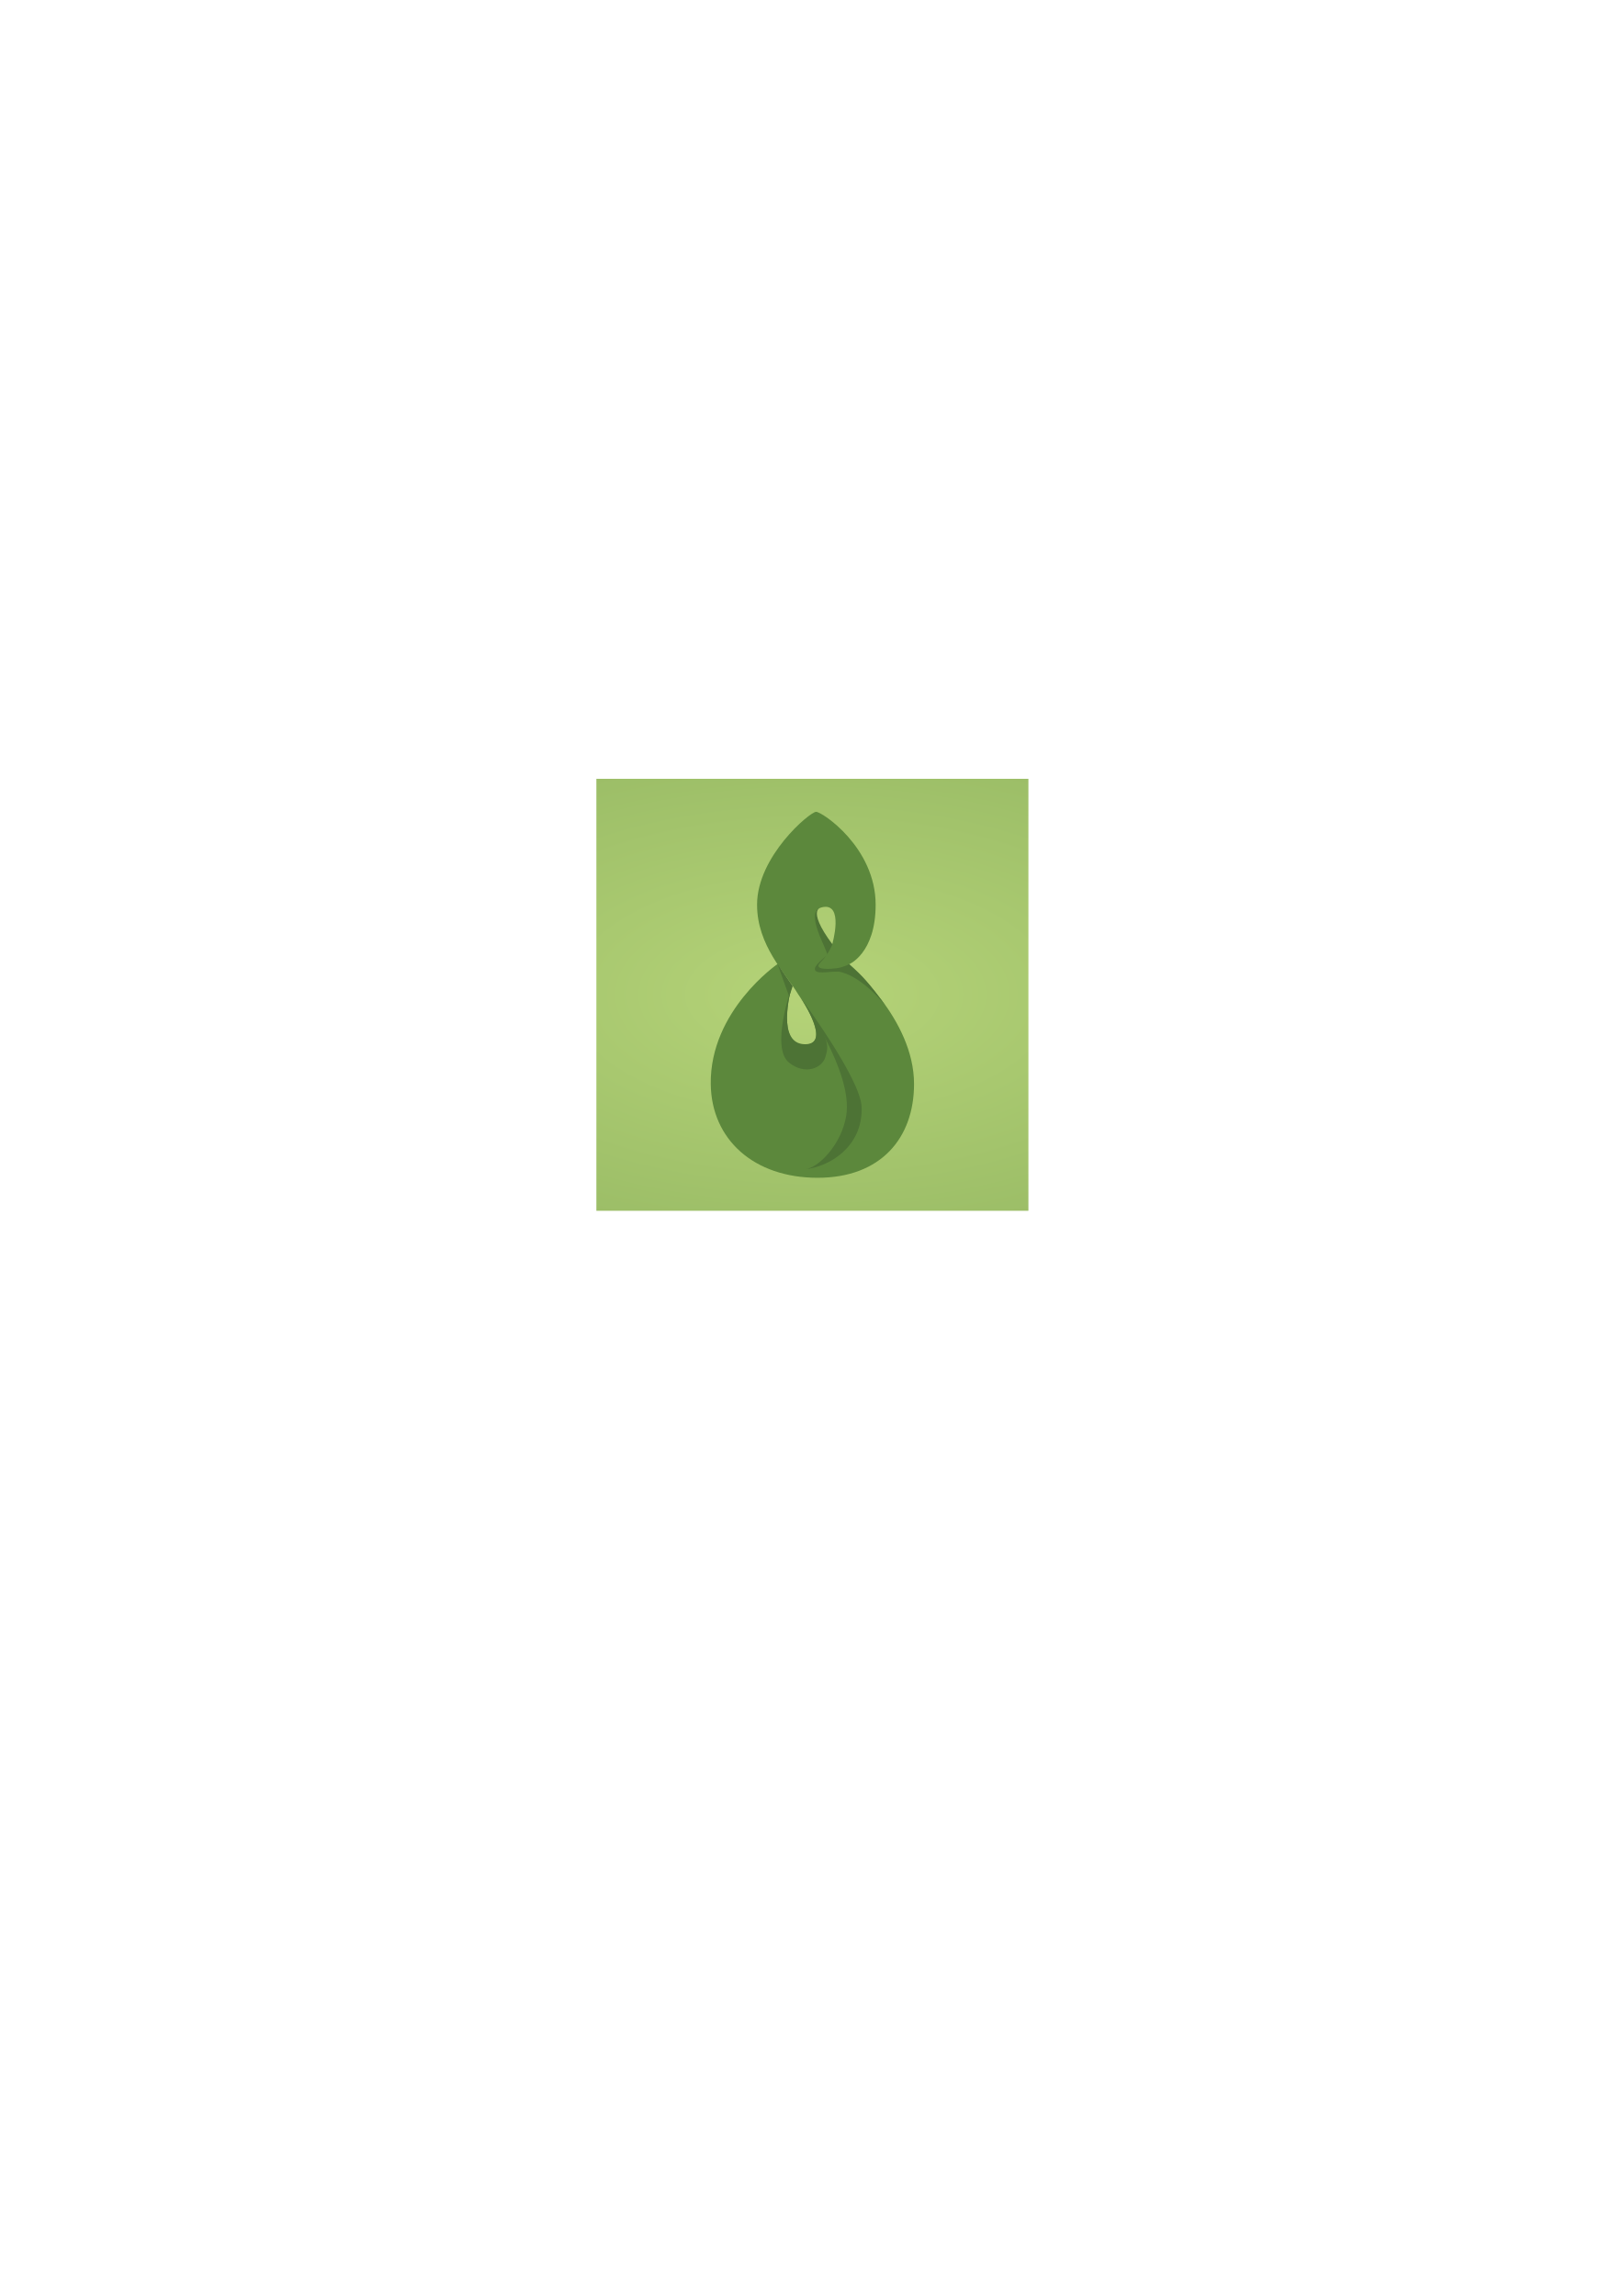
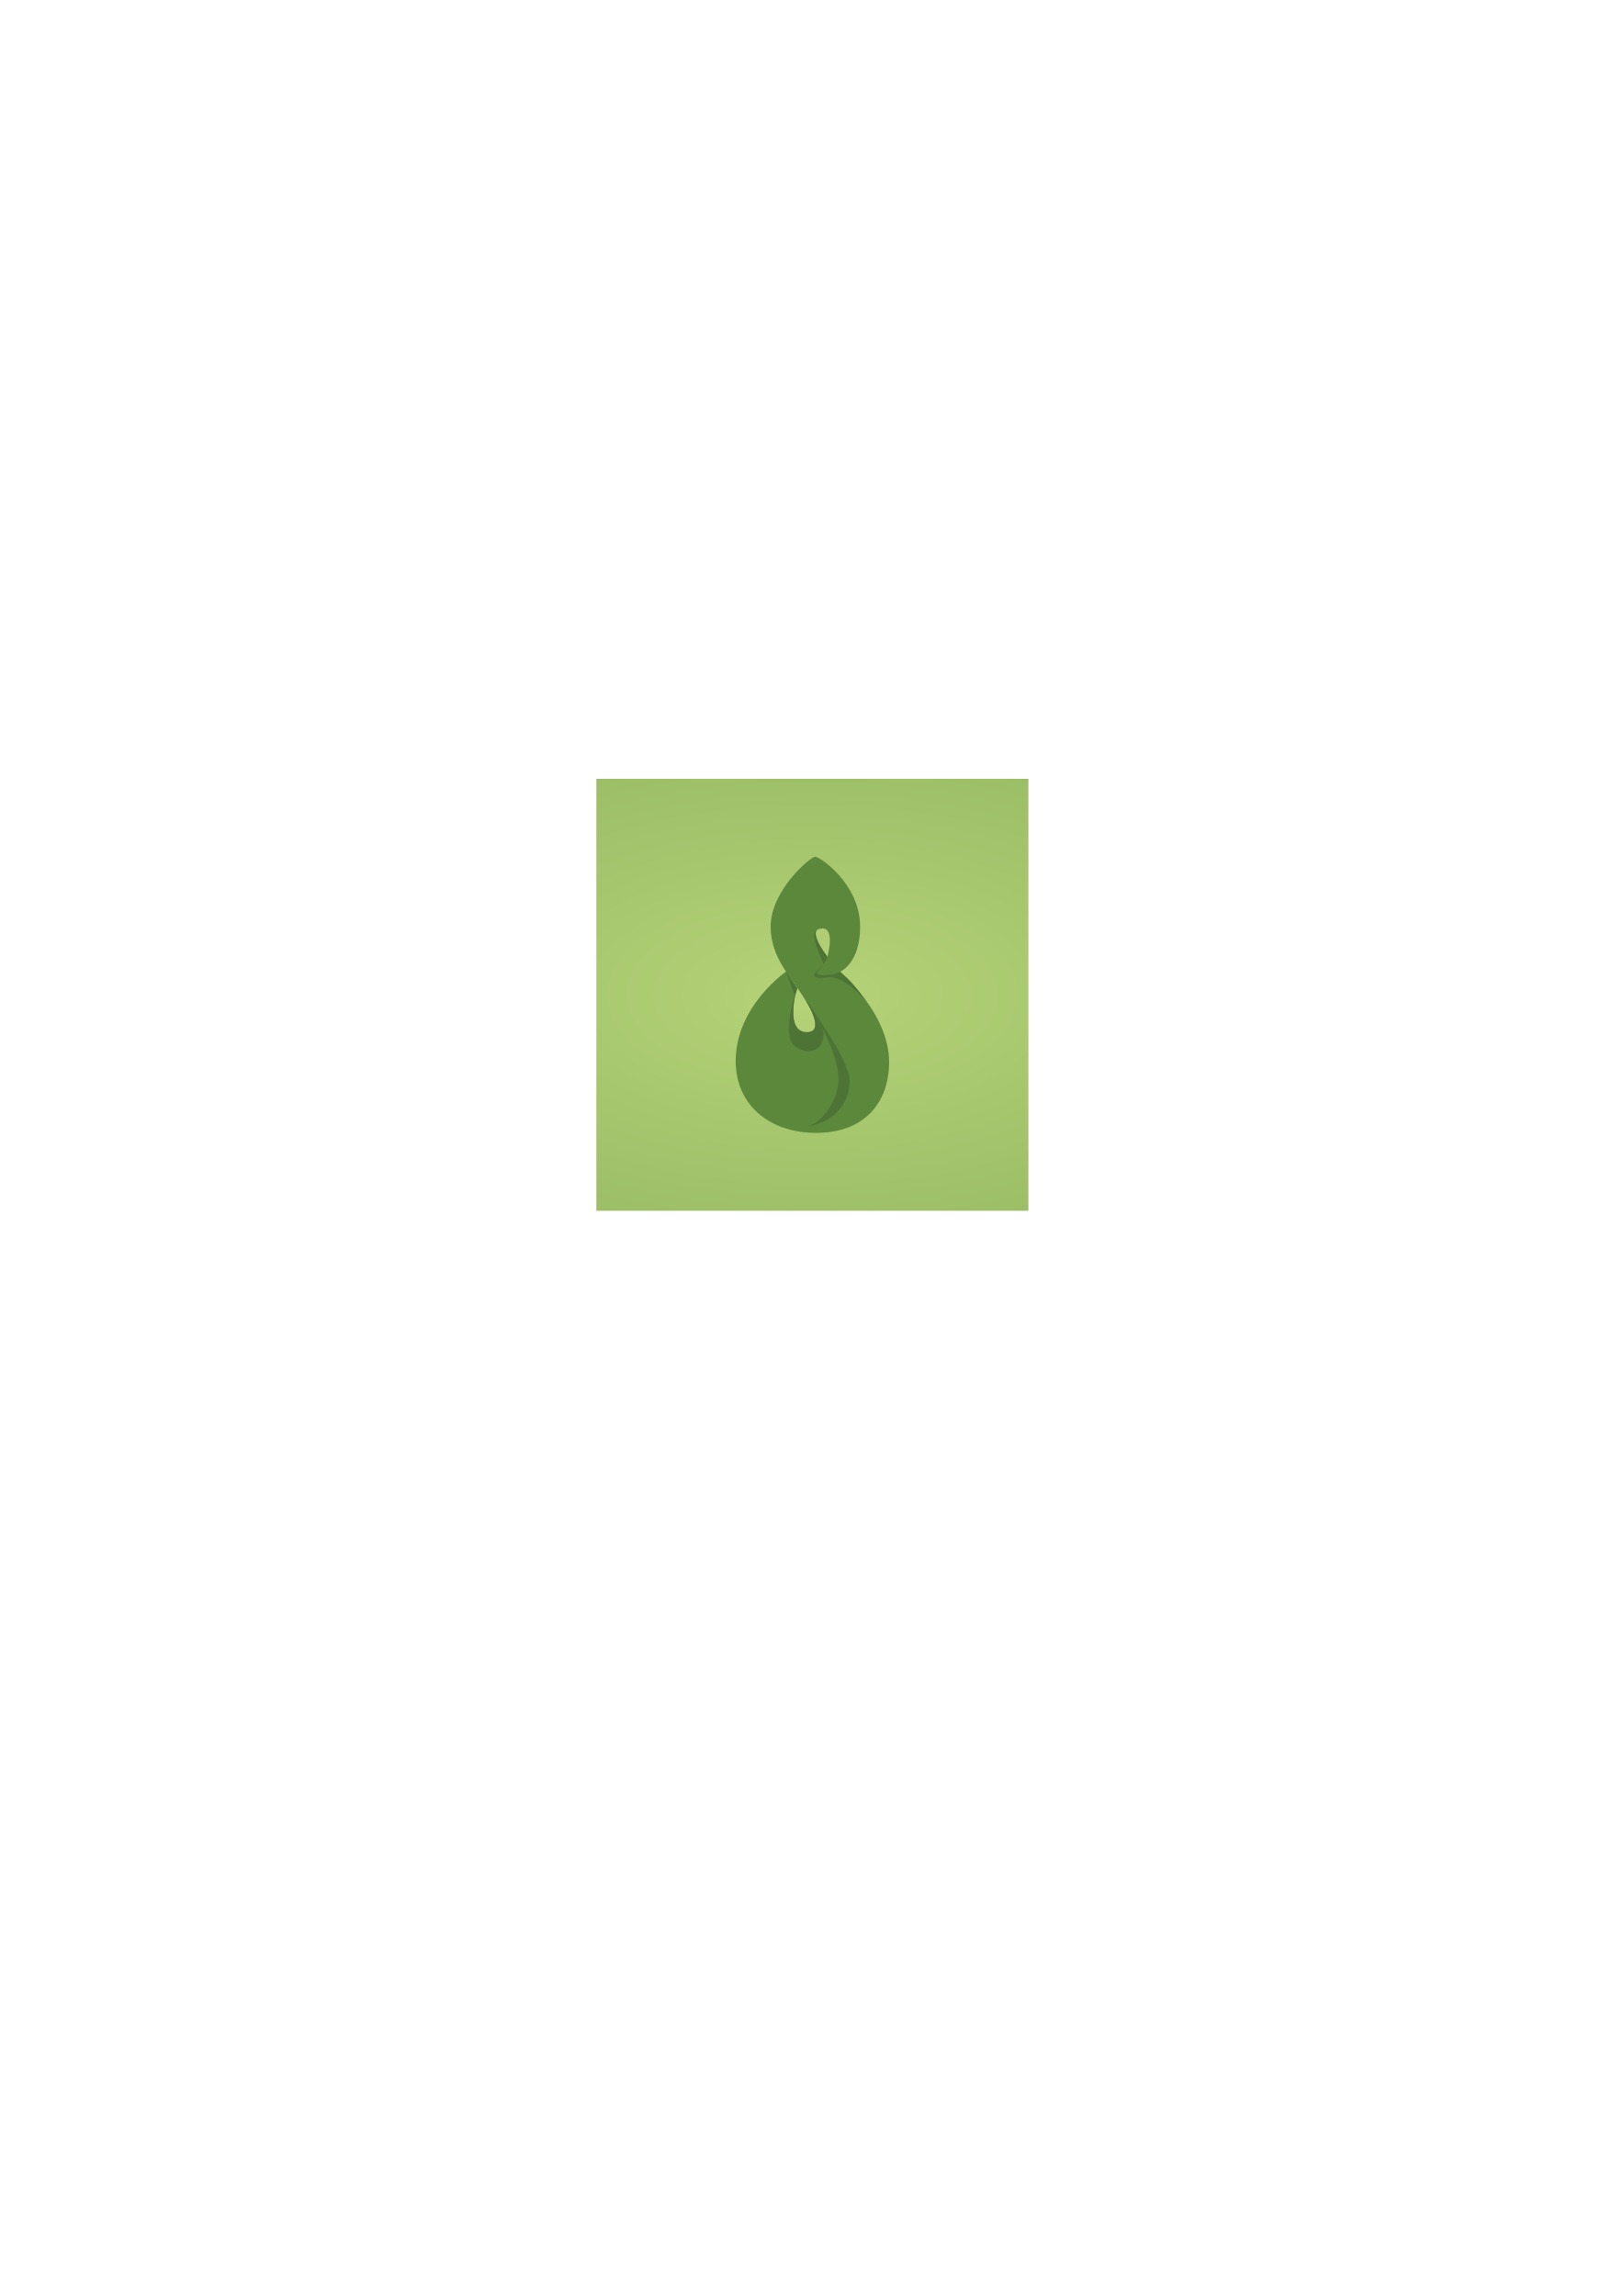
<svg xmlns="http://www.w3.org/2000/svg" xmlns:ns1="http://www.openswatchbook.org/uri/2009/osb" xmlns:xlink="http://www.w3.org/1999/xlink" width="744.094" height="1052.362" id="svg2" version="1.1">
  <defs id="defs4">
    <linearGradient id="linearGradient5583">
      <stop style="stop-color:#b5d378;stop-opacity:1;" offset="0" id="stop5585" />
      <stop style="stop-color:#5c883c;stop-opacity:1;" offset="1" id="stop5587" />
    </linearGradient>
    <linearGradient id="linearGradient4139" ns1:paint="gradient">
      <stop style="stop-color:#000000;stop-opacity:1;" offset="0" id="stop4141" />
      <stop style="stop-color:#000000;stop-opacity:0;" offset="1" id="stop4143" />
    </linearGradient>
    <radialGradient xlink:href="#linearGradient5583" id="radialGradient5589" cx="372.295" cy="455.963" fx="372.295" fy="455.963" r="98.995" gradientUnits="userSpaceOnUse" gradientTransform="matrix(8.052356,3.6099537e-7,-1.789501e-7,3.991657,-2625.559,-1364.085)" />
  </defs>
  <g id="layer1">
    <rect style="fill:url(#radialGradient5589);fill-opacity:1;stroke:none" id="rect3361" width="197.99" height="197.99" x="273.3" y="356.968" />
-     <g id="g3278" transform="matrix(1.324186,0,0,1.199963,325.7104,372.0951)">
+     <g id="g3278" transform="matrix(0.9993252,0,0,0.9055779,337.139,392.6702)">
      <path id="path3061" d="m 57.07,35.473 c 0,18.803 -9.32,22.824 -9.32,22.824 0,0 22.61,20.655 22.61,45.659 0,20.561 -11.409,35.828 -33.396,35.828 C 14.977,139.784 0.229,125.19 0.003,103.955 -0.296,75.901 23.1,58.156 23.1,58.156 l 4.839,8.963 c 0,0 -5.786,22.702 5.092,21.842 C 42.212,88.24 30.254,69.688 30.254,69.688 25.857,61.55 16.032,51.096 16.032,35.466 16.031,16.987 34.339,0 36.462,0 38.585,0 57.07,13.67 57.07,35.473 z m -15.068,15.31 c 0,0 4.402,-16.544 -3.648,-14.289 -4.471,1.252 -0.002,8.758 -0.002,8.758 l 3.65,5.531 z" style="fill:#5c883c" />
      <path id="path3074" d="m 35,25.925 c 0,0 1.86,-0.654 1.86,1.631 0,1.721 0,2.446 0,2.446 0,0 0.04,0.676 -1.188,1.386 -1.661,0.961 -7.637,5.715 -7.118,11.639 0.438,5.012 4.978,12.521 14.329,23.23 9.083,10.402 24.446,33.448 24.008,44.188 -0.392,9.603 -4.092,14.859 -10.745,19.295 -4.795,3.199 -7.73,2.916 -7.73,2.916 0,0 -1.975,-0.153 -0.494,-1.827 1.481,-1.677 6.439,-7.067 6.167,-17.122 -0.293,-10.871 -16.907,-36.553 -16.907,-36.553 0,0 -16.28,-24.053 -16.28,-32.477 C 20.903,30.607 35,25.925 35,25.925 z" style="fill:url(#SVGID_13_)" />
      <path id="path3076" d="m 38.635,36.336 c 0,0 -6.077,0.078 3.481,14.293 0,0 -1.532,4.08 -4.071,6.797 -3.087,3.303 3.907,2.568 5.553,2.312 2.466,-0.385 4.323,-1.569 4.323,-1.569 5.049,4.989 6.588,6.917 12.629,15.921 0,0 -7.609,-10.693 -15.497,-12.894 -2.428,-0.678 -8.031,1.083 -8.908,-0.655 -0.877,-1.738 3.377,-4.637 4.095,-6.043 0.557,-1.095 -8.485,-16.912 -1.605,-18.162 z" style="fill:#4d7335" />
      <path id="path3089" d="m 56.084,36.764 c 0,10.354 -4.091,19.596 -10.119,21.854 -2.571,0.963 -7.083,1.316 -7.032,0.133 0.098,-2.266 3.024,0.822 6.399,-2.106 2.781,-2.412 5.908,-9.004 5.213,-17.526 C 49.458,25.794 41.363,20.536 40.042,19.585 38.944,18.795 37.289,18.7 37.083,16.601 36.75,13.2 36.369,6.658 36.369,6.658 c 0,0 -0.252,-3.562 2.528,-1.782 2.78,1.781 17.187,11.356 17.187,31.888 z" style="fill:url(#SVGID_14_)" />
      <path id="path3102" d="m 24.278,61.056 c 0,0 0.061,0.354 1.436,1.533 l 1.28,2.338 c 0,0 0.641,0.694 0.376,1.238 -0.703,1.446 -13.222,35.583 7.042,34.225 0,0 3.524,-0.272 5.581,-3.262 1.009,-1.469 2.235,-2.954 2.89,-0.014 0.733,3.297 7.794,22.983 -5.7,34.121 -10.699,8.834 -40.03,-6.537 -12.905,-70.179 z" style="fill:url(#SVGID_15_)" />
      <path id="path3104" d="m 31.254,71.291 c 0,0 20.689,30.642 20.973,41.562 0.395,15.259 -11.306,22.728 -19.576,23.684 4.7,-0.544 12.629,-9.512 14.244,-20.519 C 49.368,99.169 31.254,71.291 31.254,71.291 z" style="fill:#4d7335" />
      <path id="path3106" d="m 31.314,71.346 c 0,0 10.818,17.649 1.195,17.424 -9.623,-0.223 -5.141,-19.489 -4.571,-21.651 0,0 -7.329,22.944 -0.868,28.65 5.619,4.966 11.52,2.134 12.627,-2.174 1.111,-4.306 1.837,-6.647 -8.383,-22.249 z" style="fill:#4d7335" />
-       <polygon id="polygon3108" points="23.1,58.156 23.1,58.156 27.149,70.56 28.371,66.584 " style="fill:#4d7335" />
+       <polygon id="polygon3108" points="23.1,58.156 27.149,70.56 28.371,66.584 23.1,58.156 " style="fill:#4d7335" />
    </g>
  </g>
</svg>
